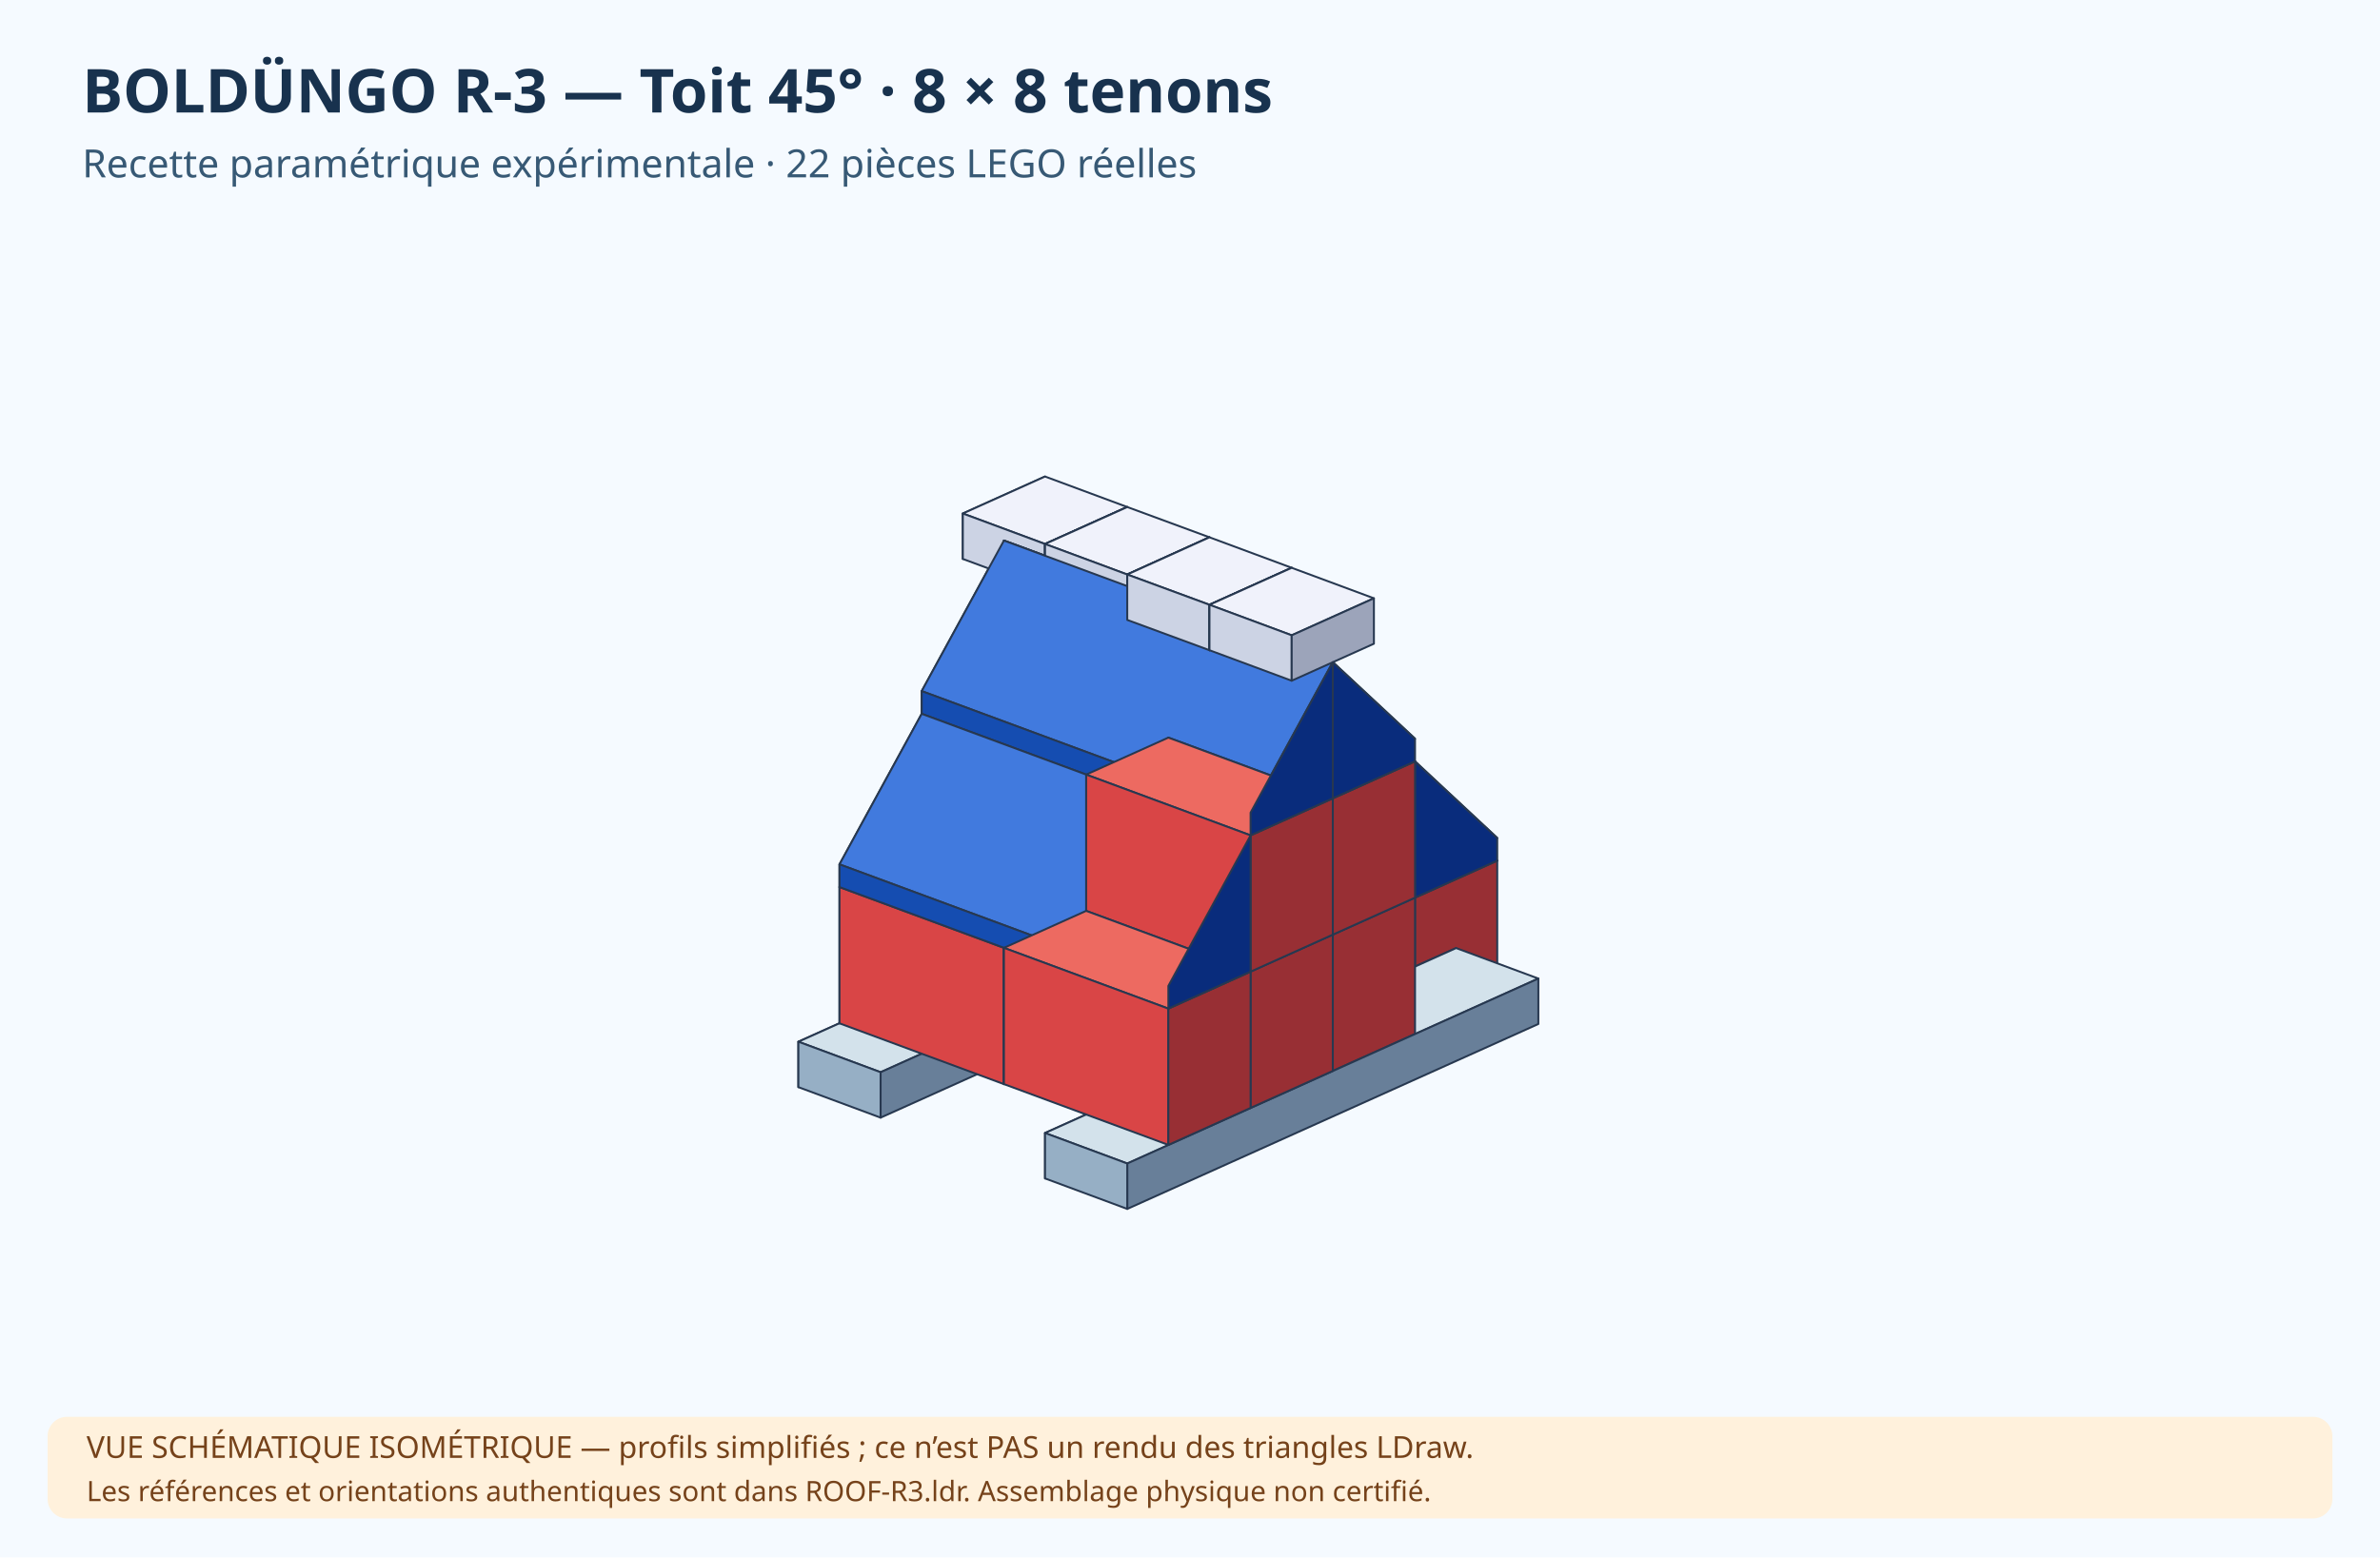
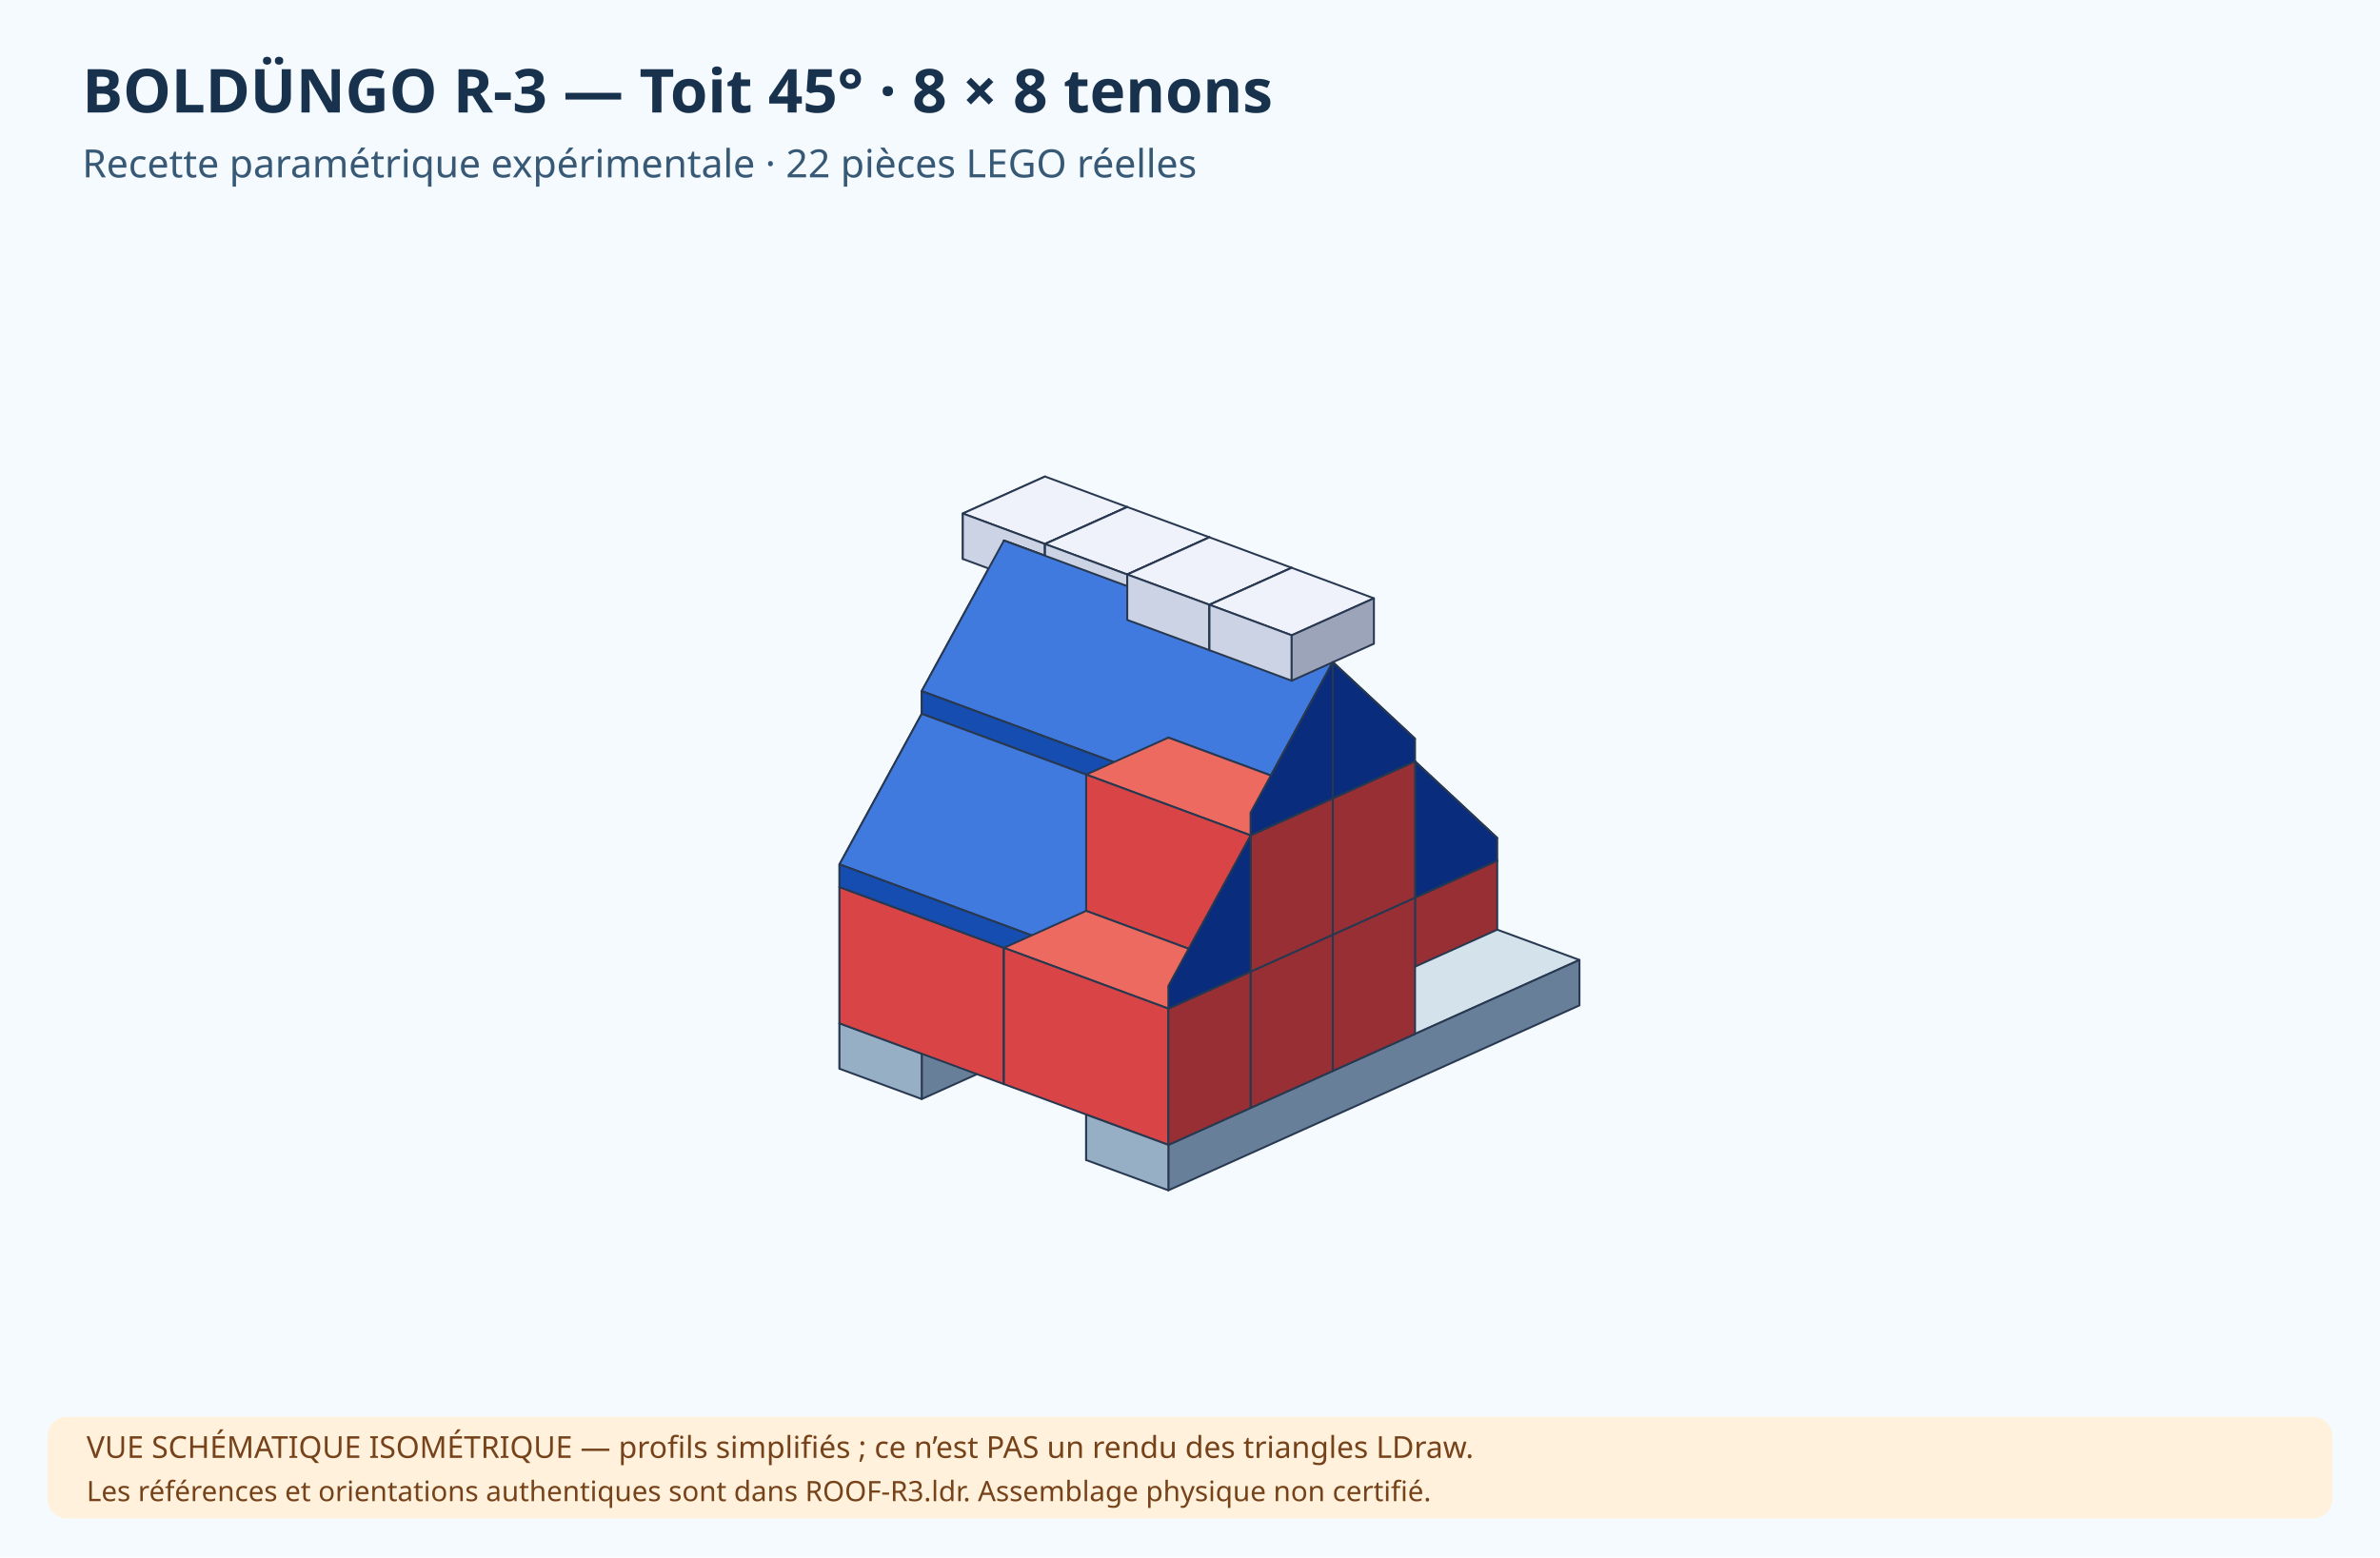
<svg xmlns="http://www.w3.org/2000/svg" width="1100" height="720" viewBox="0 0 1100 720">
  <rect width="1100" height="720" fill="#f5faff" />
  <text x="38" y="52" font-size="28" font-family="sans-serif" fill="#18324e" font-weight="bold">BOLDÜNGO R-3 — Toit 45° · 8 × 8 tenons</text>
  <text x="38" y="82" font-size="18" font-family="sans-serif" fill="#375975">Recette paramétrique expérimentale · 22 pièces LEGO réelles</text>
  <g stroke-linejoin="round">
    <polygon points="540.0,404.7 502.0,421.8 502.0,358.8 540.0,341.7" fill="#982f34" stroke="#273850" stroke-width="0.9" />
    <polygon points="540.0,341.7 502.0,358.8 502.0,295.8 540.0,331.2" fill="#092c7c" stroke="#273850" stroke-width="0.9" />
+     <polygon points="578.0,408.6 388.0,494.1 388.0,473.1 578.0,387.6" fill="#687f99" stroke="#273850" stroke-width="0.9" />
    <polygon points="502.0,421.8 464.0,438.9 464.0,375.9 502.0,358.8" fill="#982f34" stroke="#273850" stroke-width="0.9" />
    <polygon points="540.0,341.7 502.0,358.8 578.0,386.9 616.0,369.8" fill="#ed6a61" stroke="#273850" stroke-width="0.9" />
    <polygon points="502.0,358.8 464.0,375.9 464.0,312.9 502.0,295.8" fill="#982f34" stroke="#273850" stroke-width="0.9" />
    <polygon points="502.0,295.8 464.0,312.9 464.0,249.9 502.0,285.3" fill="#092c7c" stroke="#273850" stroke-width="0.9" />
-     <polygon points="559.0,417.1 369.0,502.6 369.0,481.6 559.0,396.1" fill="#687f99" stroke="#273850" stroke-width="0.9" />
+     <polygon points="578.0,387.6 388.0,473.1 426.0,487.1 616.0,401.6" fill="#d3e2eb" stroke="#273850" stroke-width="0.9" />
    <polygon points="502.0,421.8 578.0,449.9 578.0,386.9 502.0,358.8" fill="#d94546" stroke="#273850" stroke-width="0.9" />
    <polygon points="483.0,241.3 445.0,258.4 445.0,237.4 483.0,220.3" fill="#9ca4ba" stroke="#273850" stroke-width="0.9" />
-     <polygon points="559.0,396.1 369.0,481.6 407.0,495.7 597.0,410.2" fill="#d3e2eb" stroke="#273850" stroke-width="0.9" />
+     <polygon points="616.0,422.6 426.0,508.1 426.0,487.1 616.0,401.6" fill="#687f99" stroke="#273850" stroke-width="0.9" />
    <polygon points="616.0,432.8 578.0,449.9 578.0,386.9 616.0,369.8" fill="#982f34" stroke="#273850" stroke-width="0.9" />
    <polygon points="464.0,438.9 426.0,456.0 426.0,393.0 464.0,375.9" fill="#982f34" stroke="#273850" stroke-width="0.9" />
    <polygon points="616.0,432.8 578.0,449.9 578.0,386.9 616.0,369.8" fill="#982f34" stroke="#273850" stroke-width="0.9" />
    <polygon points="502.0,358.8 464.0,375.9 540.0,404.0 578.0,386.9" fill="#ed6a61" stroke="#273850" stroke-width="0.9" />
    <polygon points="464.0,375.9 426.0,393.0 426.0,330.0 464.0,312.9" fill="#982f34" stroke="#273850" stroke-width="0.9" />
    <polygon points="540.0,331.2 502.0,295.8 654.0,352.0 692.0,387.4" fill="#417ade" stroke="#273850" stroke-width="0.9" />
    <polygon points="502.0,295.8 464.0,312.9 540.0,341.0 578.0,323.9" fill="#ed6a61" stroke="#273850" stroke-width="0.9" />
    <polygon points="464.0,312.9 426.0,330.0 426.0,319.5 464.0,249.9" fill="#092c7c" stroke="#273850" stroke-width="0.9" />
    <polygon points="483.0,220.3 445.0,237.4 483.0,251.5 521.0,234.4" fill="#f0f2fb" stroke="#273850" stroke-width="0.9" />
-     <polygon points="597.0,431.2 407.0,516.7 407.0,495.7 597.0,410.2" fill="#687f99" stroke="#273850" stroke-width="0.9" />
    <polygon points="464.0,438.9 540.0,467.0 540.0,404.0 464.0,375.9" fill="#d94546" stroke="#273850" stroke-width="0.9" />
    <polygon points="464.0,375.9 540.0,404.0 540.0,341.0 464.0,312.9" fill="#d94546" stroke="#273850" stroke-width="0.9" />
    <polygon points="502.0,358.8 654.0,415.0 654.0,352.0 502.0,295.8" fill="#154db1" stroke="#273850" stroke-width="0.9" />
    <polygon points="445.0,258.4 483.0,272.5 483.0,251.5 445.0,237.4" fill="#ccd3e4" stroke="#273850" stroke-width="0.9" />
    <polygon points="521.0,255.4 483.0,272.5 483.0,251.5 521.0,234.4" fill="#9ca4ba" stroke="#273850" stroke-width="0.9" />
    <polygon points="521.0,255.4 483.0,272.5 483.0,251.5 521.0,234.4" fill="#9ca4ba" stroke="#273850" stroke-width="0.9" />
    <polygon points="578.0,449.9 540.0,467.0 540.0,404.0 578.0,386.9" fill="#982f34" stroke="#273850" stroke-width="0.9" />
    <polygon points="426.0,456.0 388.0,473.1 388.0,410.1 426.0,393.0" fill="#982f34" stroke="#273850" stroke-width="0.9" />
    <polygon points="578.0,449.9 540.0,467.0 540.0,404.0 578.0,386.9" fill="#982f34" stroke="#273850" stroke-width="0.9" />
    <polygon points="464.0,375.9 426.0,393.0 502.0,421.1 540.0,404.0" fill="#ed6a61" stroke="#273850" stroke-width="0.9" />
    <polygon points="616.0,369.8 578.0,386.9 654.0,415.0 692.0,397.9" fill="#ed6a61" stroke="#273850" stroke-width="0.9" />
    <polygon points="426.0,393.0 388.0,410.1 388.0,399.6 426.0,330.0" fill="#092c7c" stroke="#273850" stroke-width="0.9" />
    <polygon points="578.0,386.9 540.0,404.0 540.0,341.0 578.0,323.9" fill="#982f34" stroke="#273850" stroke-width="0.9" />
    <polygon points="578.0,386.9 540.0,404.0 540.0,341.0 578.0,323.9" fill="#982f34" stroke="#273850" stroke-width="0.9" />
    <polygon points="464.0,312.9 426.0,330.0 502.0,358.1 540.0,341.0" fill="#ed6a61" stroke="#273850" stroke-width="0.9" />
    <polygon points="502.0,285.3 464.0,249.9 616.0,306.1 654.0,341.5" fill="#417ade" stroke="#273850" stroke-width="0.9" />
    <polygon points="521.0,234.4 483.0,251.5 521.0,265.6 559.0,248.4" fill="#f0f2fb" stroke="#273850" stroke-width="0.9" />
    <polygon points="426.0,456.0 502.0,484.1 502.0,421.1 426.0,393.0" fill="#d94546" stroke="#273850" stroke-width="0.9" />
    <polygon points="578.0,449.9 654.0,478.0 654.0,415.0 578.0,386.9" fill="#d94546" stroke="#273850" stroke-width="0.9" />
    <polygon points="426.0,393.0 502.0,421.1 502.0,358.1 426.0,330.0" fill="#d94546" stroke="#273850" stroke-width="0.9" />
    <polygon points="464.0,312.9 616.0,369.1 616.0,306.1 464.0,249.9" fill="#154db1" stroke="#273850" stroke-width="0.9" />
    <polygon points="483.0,272.5 521.0,286.6 521.0,265.6 483.0,251.5" fill="#ccd3e4" stroke="#273850" stroke-width="0.9" />
    <polygon points="559.0,269.4 521.0,286.6 521.0,265.6 559.0,248.4" fill="#9ca4ba" stroke="#273850" stroke-width="0.9" />
    <polygon points="559.0,269.4 521.0,286.6 521.0,265.6 559.0,248.4" fill="#9ca4ba" stroke="#273850" stroke-width="0.9" />
+     <polygon points="388.0,494.1 426.0,508.1 426.0,487.1 388.0,473.1" fill="#96afc5" stroke="#273850" stroke-width="0.9" />
+     <polygon points="692.0,450.8 502.0,536.3 502.0,515.3 692.0,429.8" fill="#687f99" stroke="#273850" stroke-width="0.9" />
    <polygon points="540.0,467.0 502.0,484.1 502.0,421.1 540.0,404.0" fill="#982f34" stroke="#273850" stroke-width="0.9" />
    <polygon points="692.0,460.9 654.0,478.0 654.0,415.0 692.0,397.9" fill="#982f34" stroke="#273850" stroke-width="0.9" />
    <polygon points="540.0,467.0 502.0,484.1 502.0,421.1 540.0,404.0" fill="#982f34" stroke="#273850" stroke-width="0.9" />
    <polygon points="426.0,393.0 388.0,410.1 464.0,438.2 502.0,421.1" fill="#ed6a61" stroke="#273850" stroke-width="0.9" />
    <polygon points="578.0,386.9 540.0,404.0 616.0,432.1 654.0,415.0" fill="#ed6a61" stroke="#273850" stroke-width="0.9" />
    <polygon points="692.0,397.9 654.0,415.0 654.0,352.0 692.0,387.4" fill="#092c7c" stroke="#273850" stroke-width="0.9" />
    <polygon points="540.0,404.0 502.0,421.1 502.0,358.1 540.0,341.0" fill="#982f34" stroke="#273850" stroke-width="0.9" />
    <polygon points="540.0,404.0 502.0,421.1 502.0,358.1 540.0,341.0" fill="#982f34" stroke="#273850" stroke-width="0.9" />
    <polygon points="578.0,323.9 540.0,341.0 616.0,369.1 654.0,352.0" fill="#ed6a61" stroke="#273850" stroke-width="0.9" />
    <polygon points="464.0,249.9 426.0,319.5 578.0,375.7 616.0,306.1" fill="#417ade" stroke="#273850" stroke-width="0.9" />
    <polygon points="559.0,248.4 521.0,265.6 559.0,279.6 597.0,262.5" fill="#f0f2fb" stroke="#273850" stroke-width="0.9" />
-     <polygon points="369.0,502.6 407.0,516.7 407.0,495.7 369.0,481.6" fill="#96afc5" stroke="#273850" stroke-width="0.9" />
-     <polygon points="673.0,459.3 483.0,544.8 483.0,523.8 673.0,438.3" fill="#687f99" stroke="#273850" stroke-width="0.9" />
+     <polygon points="692.0,429.8 502.0,515.3 540.0,529.3 730.0,443.8" fill="#d3e2eb" stroke="#273850" stroke-width="0.9" />
    <polygon points="388.0,473.1 464.0,501.2 464.0,438.2 388.0,410.1" fill="#d94546" stroke="#273850" stroke-width="0.9" />
    <polygon points="540.0,467.0 616.0,495.1 616.0,432.1 540.0,404.0" fill="#d94546" stroke="#273850" stroke-width="0.9" />
    <polygon points="540.0,404.0 616.0,432.1 616.0,369.1 540.0,341.0" fill="#d94546" stroke="#273850" stroke-width="0.9" />
    <polygon points="426.0,330.0 578.0,386.2 578.0,375.7 426.0,319.5" fill="#154db1" stroke="#273850" stroke-width="0.9" />
    <polygon points="521.0,286.6 559.0,300.6 559.0,279.6 521.0,265.6" fill="#ccd3e4" stroke="#273850" stroke-width="0.9" />
    <polygon points="597.0,283.5 559.0,300.6 559.0,279.6 597.0,262.5" fill="#9ca4ba" stroke="#273850" stroke-width="0.9" />
    <polygon points="597.0,283.5 559.0,300.6 559.0,279.6 597.0,262.5" fill="#9ca4ba" stroke="#273850" stroke-width="0.9" />
-     <polygon points="673.0,438.3 483.0,523.8 521.0,537.9 711.0,452.4" fill="#d3e2eb" stroke="#273850" stroke-width="0.9" />
+     <polygon points="730.0,464.8 540.0,550.3 540.0,529.3 730.0,443.8" fill="#687f99" stroke="#273850" stroke-width="0.9" />
    <polygon points="502.0,484.1 464.0,501.2 464.0,438.2 502.0,421.1" fill="#982f34" stroke="#273850" stroke-width="0.9" />
    <polygon points="654.0,478.0 616.0,495.1 616.0,432.1 654.0,415.0" fill="#982f34" stroke="#273850" stroke-width="0.9" />
    <polygon points="502.0,484.1 464.0,501.2 464.0,438.2 502.0,421.1" fill="#982f34" stroke="#273850" stroke-width="0.9" />
    <polygon points="540.0,404.0 502.0,421.1 578.0,449.2 616.0,432.1" fill="#ed6a61" stroke="#273850" stroke-width="0.9" />
    <polygon points="654.0,415.0 616.0,432.1 616.0,369.1 654.0,352.0" fill="#982f34" stroke="#273850" stroke-width="0.9" />
    <polygon points="426.0,330.0 388.0,399.6 540.0,455.8 578.0,386.2" fill="#417ade" stroke="#273850" stroke-width="0.9" />
    <polygon points="540.0,341.0 502.0,358.1 578.0,386.2 616.0,369.1" fill="#ed6a61" stroke="#273850" stroke-width="0.9" />
    <polygon points="654.0,352.0 616.0,369.1 616.0,306.1 654.0,341.5" fill="#092c7c" stroke="#273850" stroke-width="0.9" />
    <polygon points="597.0,262.5 559.0,279.6 597.0,293.7 635.0,276.6" fill="#f0f2fb" stroke="#273850" stroke-width="0.9" />
-     <polygon points="711.0,473.4 521.0,558.9 521.0,537.9 711.0,452.4" fill="#687f99" stroke="#273850" stroke-width="0.9" />
    <polygon points="502.0,484.1 578.0,512.2 578.0,449.2 502.0,421.1" fill="#d94546" stroke="#273850" stroke-width="0.9" />
    <polygon points="388.0,410.1 540.0,466.3 540.0,455.8 388.0,399.6" fill="#154db1" stroke="#273850" stroke-width="0.9" />
    <polygon points="502.0,421.1 578.0,449.2 578.0,386.2 502.0,358.1" fill="#d94546" stroke="#273850" stroke-width="0.9" />
    <polygon points="559.0,300.6 597.0,314.7 597.0,293.7 559.0,279.6" fill="#ccd3e4" stroke="#273850" stroke-width="0.9" />
    <polygon points="635.0,297.6 597.0,314.7 597.0,293.7 635.0,276.6" fill="#9ca4ba" stroke="#273850" stroke-width="0.9" />
    <polygon points="616.0,495.1 578.0,512.2 578.0,449.2 616.0,432.1" fill="#982f34" stroke="#273850" stroke-width="0.9" />
    <polygon points="502.0,421.1 464.0,438.2 540.0,466.3 578.0,449.2" fill="#ed6a61" stroke="#273850" stroke-width="0.9" />
    <polygon points="616.0,432.1 578.0,449.2 578.0,386.2 616.0,369.1" fill="#982f34" stroke="#273850" stroke-width="0.9" />
    <polygon points="616.0,369.1 578.0,386.2 578.0,375.7 616.0,306.1" fill="#092c7c" stroke="#273850" stroke-width="0.9" />
    <polygon points="464.0,501.2 540.0,529.3 540.0,466.3 464.0,438.2" fill="#d94546" stroke="#273850" stroke-width="0.9" />
+     <polygon points="502.0,536.3 540.0,550.3 540.0,529.3 502.0,515.3" fill="#96afc5" stroke="#273850" stroke-width="0.9" />
    <polygon points="578.0,512.2 540.0,529.3 540.0,466.3 578.0,449.2" fill="#982f34" stroke="#273850" stroke-width="0.9" />
    <polygon points="578.0,449.2 540.0,466.3 540.0,455.8 578.0,386.2" fill="#092c7c" stroke="#273850" stroke-width="0.9" />
-     <polygon points="483.0,544.8 521.0,558.9 521.0,537.9 483.0,523.8" fill="#96afc5" stroke="#273850" stroke-width="0.9" />
  </g>
  <rect x="22" y="655" width="1056" height="47" rx="9" fill="#fff1dc" />
  <text x="40" y="674" font-family="sans-serif" font-size="14" fill="#75421a">VUE SCHÉMATIQUE ISOMÉTRIQUE — profils simplifiés ; ce n’est PAS un rendu des triangles LDraw.</text>
  <text x="40" y="694" font-family="sans-serif" font-size="13" fill="#75421a">Les références et orientations authentiques sont dans ROOF-R3.ldr. Assemblage physique non certifié.</text>
</svg>
